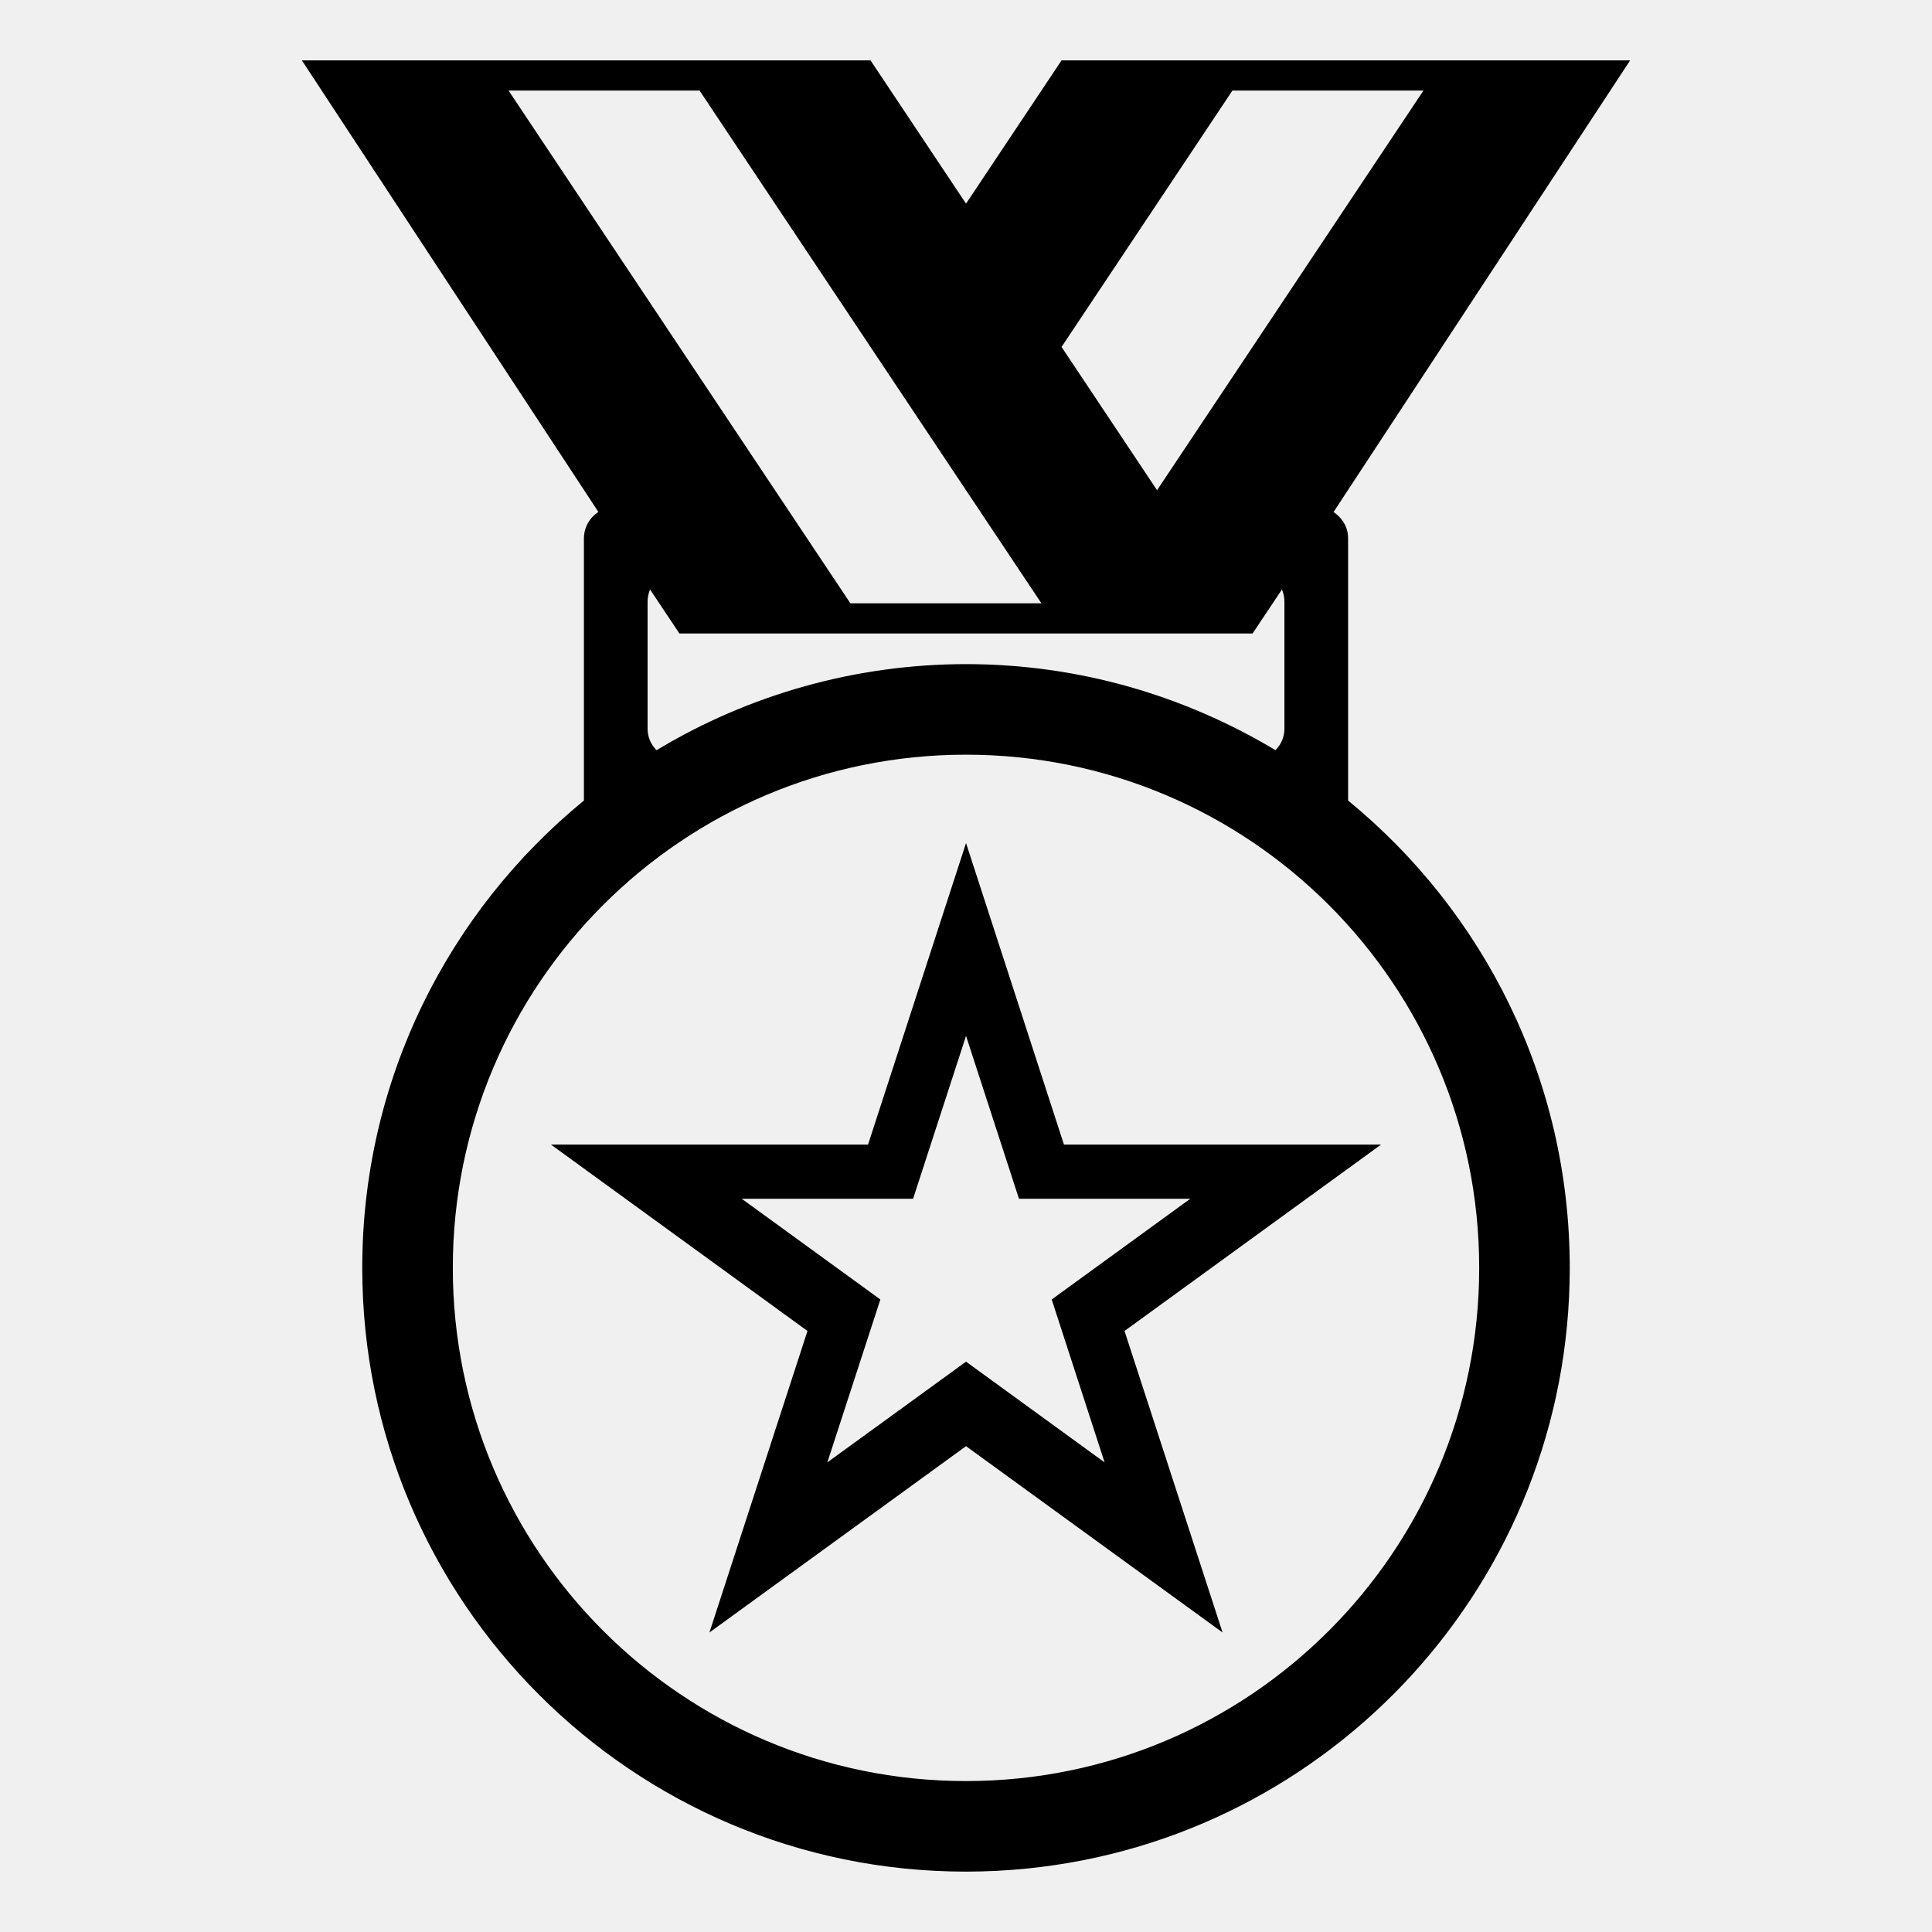
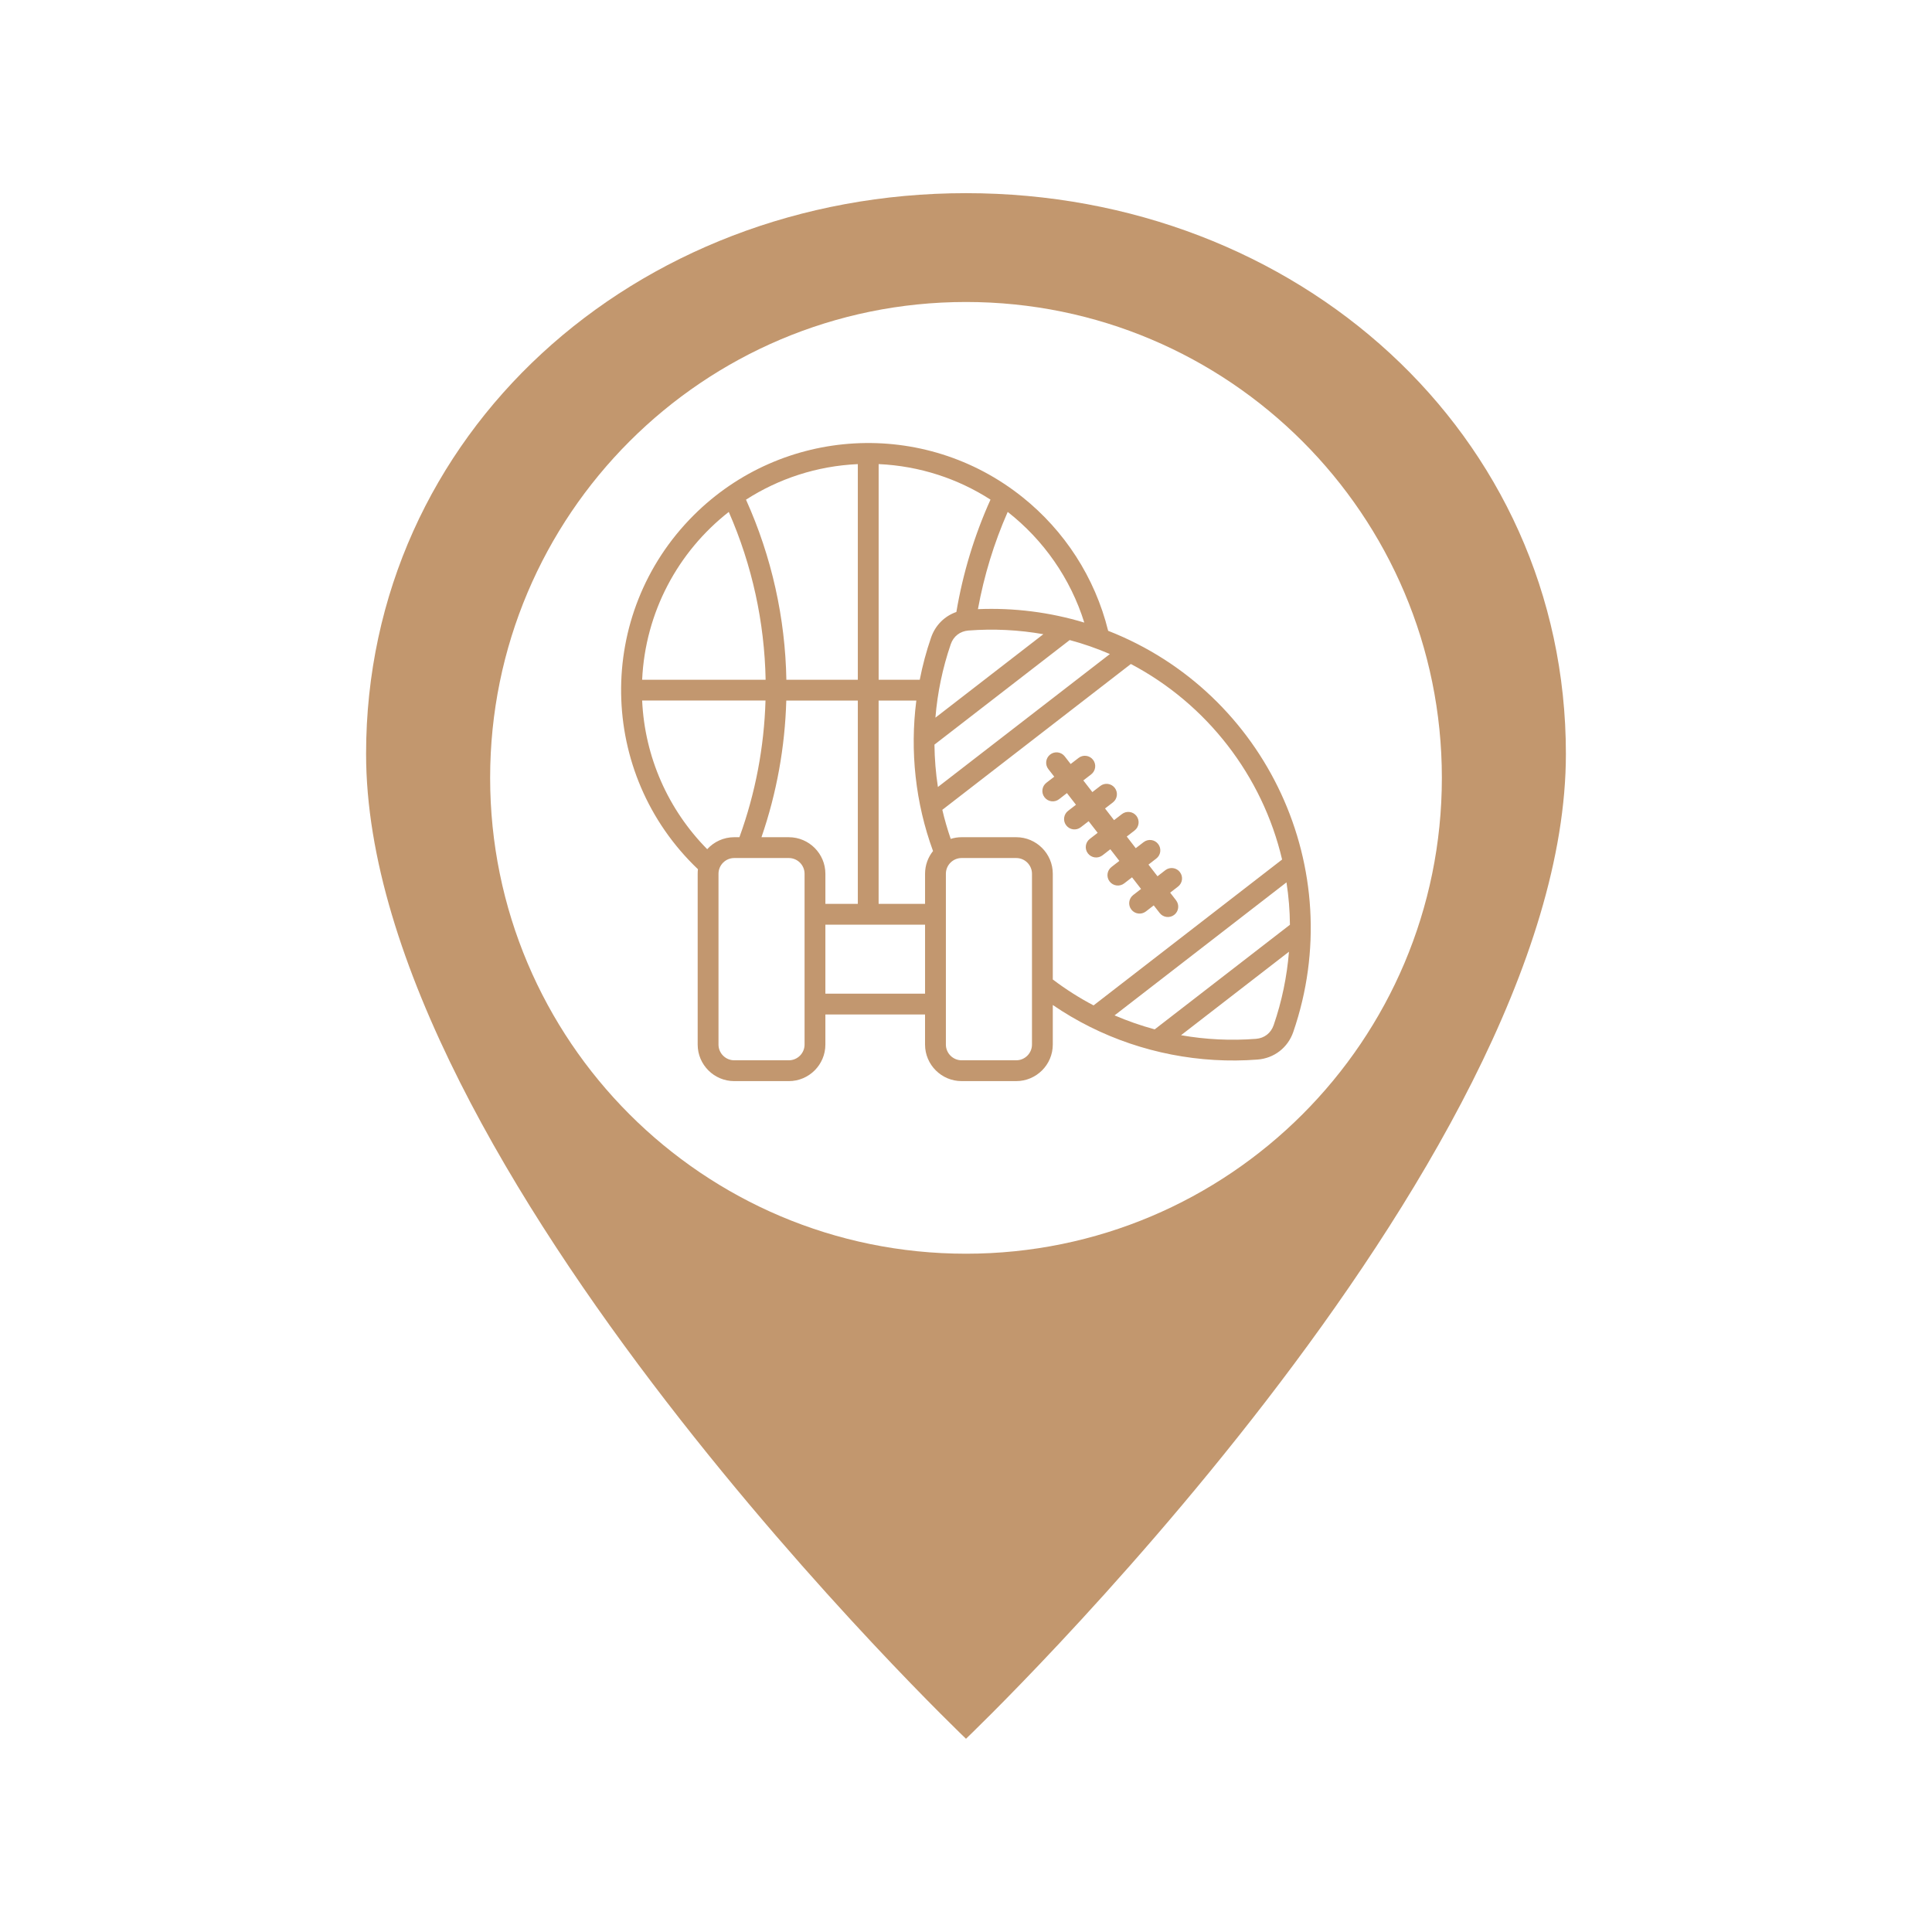
- <svg xmlns="http://www.w3.org/2000/svg" width="800px" height="800px" viewBox="0 0 64 64" aria-hidden="true" role="img" class="iconify iconify--emojione-monotone" preserveAspectRatio="xMidYMid meet">
-   <path d="M32.001 27.927l-3.246 9.989H18.251l8.498 6.174l-3.248 9.988l8.5-6.172l8.498 6.172l-3.248-9.988l8.498-6.174H35.245l-3.244-9.989m2.838 15.12l1.752 5.396l-4.59-3.336l-4.594 3.336l1.756-5.396l-4.592-3.336h5.676l1.754-5.396l1.754 5.396h5.674l-4.59 3.336" fill="#000000" />
-   <path d="M44.657 26.519v-8.698c0-.364-.199-.67-.481-.86L54 2H35.165l-3.164 4.746L28.837 2H10l9.823 14.96a1.04 1.04 0 0 0-.48.861v8.698C14.862 30.187 12 35.758 12 42c0 11.045 8.955 20 20 20h.001c.681 0 1.354-.035 2.017-.102C44.115 60.887 52 52.365 52 42c0-6.242-2.862-11.813-7.343-15.481M40.826 3h6.328l-8.825 13.239l-3.164-4.746L40.826 3m.667 17.985l.973-1.458c.052.125.082.261.082.404v4.219a.994.994 0 0 1-.297.7C39.251 23.052 35.752 22 32 22a19.87 19.87 0 0 0-10.251 2.851a.996.996 0 0 1-.297-.701v-4.219c0-.143.03-.28.082-.404l.973 1.459h18.986zM16.846 3h6.328l11.324 16.985H28.17L16.846 3M32 59c-9.388 0-17-7.611-17-17s7.612-17 17-17s17 7.611 17 17s-7.612 17-17 17" fill="#000000" />
+ <svg xmlns="http://www.w3.org/2000/svg" width="1080" zoomAndPan="magnify" viewBox="0 0 810 810" height="1080" preserveAspectRatio="xMidYMid meet" version="1.0">
+   <defs>
+     <clipPath id="036bdf6c4d">
+       <path d="M 0.484 0.559 L 503.508 0.559 L 503.508 648.984 L 0.484 648.984 Z M 0.484 0.559 " clip-rule="nonzero" />
+     </clipPath>
+     <clipPath id="1f5f4322da">
+       <path d="M 0.484 236.066 C 0.484 101.859 113.09 0.984 251.996 0.984 C 390.902 0.984 503.508 101.859 503.508 236.066 C 503.508 409.148 251.996 648.984 251.996 648.984 C 251.996 648.984 0.484 409.148 0.484 236.066 Z M 0.484 236.066 " clip-rule="nonzero" />
+     </clipPath>
+     <clipPath id="09ccfa5e35">
+       <path d="M 0.484 0.879 L 503.508 0.879 L 503.508 648.984 L 0.484 648.984 Z M 0.484 0.879 " clip-rule="nonzero" />
+     </clipPath>
+     <clipPath id="40b16e3caf">
+       <path d="M 0.484 236.066 C 0.484 101.859 113.09 0.984 251.996 0.984 C 390.902 0.984 503.508 101.859 503.508 236.066 C 503.508 409.148 251.996 648.984 251.996 648.984 C 251.996 648.984 0.484 409.148 0.484 236.066 Z M 0.484 236.066 " clip-rule="nonzero" />
+     </clipPath>
+     <clipPath id="ecbecfa934">
+       <rect x="0" width="504" y="0" height="649" />
+     </clipPath>
+     <clipPath id="f003d932c6">
+       <path d="M 52.492 46.609 L 451.508 46.609 L 451.508 445.625 L 52.492 445.625 Z M 52.492 46.609 " clip-rule="nonzero" />
+     </clipPath>
+     <clipPath id="be51769a68">
+       <path d="M 252 46.609 C 141.816 46.609 52.492 135.934 52.492 246.117 C 52.492 356.301 141.816 445.625 252 445.625 C 362.184 445.625 451.508 356.301 451.508 246.117 C 451.508 135.934 362.184 46.609 252 46.609 Z M 252 46.609 " clip-rule="nonzero" />
+     </clipPath>
+     <clipPath id="401b01a969">
+       <path d="M 0.492 0.609 L 399.508 0.609 L 399.508 399.625 L 0.492 399.625 Z M 0.492 0.609 " clip-rule="nonzero" />
+     </clipPath>
+     <clipPath id="84d2ac03cd">
+       <path d="M 200 0.609 C 89.816 0.609 0.492 89.934 0.492 200.117 C 0.492 310.301 89.816 399.625 200 399.625 C 310.184 399.625 399.508 310.301 399.508 200.117 C 399.508 89.934 310.184 0.609 200 0.609 Z M 200 0.609 " clip-rule="nonzero" />
+     </clipPath>
+     <clipPath id="7e97019592">
+       <rect x="0" width="400" y="0" height="400" />
+     </clipPath>
+     <clipPath id="67138c56f9">
+       <rect x="0" width="504" y="0" height="650" />
+     </clipPath>
+     <clipPath id="623f8e8311">
+       <path d="M 260.398 185.723 L 549.898 185.723 L 549.898 453.473 L 260.398 453.473 Z M 260.398 185.723 " clip-rule="nonzero" />
+     </clipPath>
+   </defs>
+   <rect x="-81" width="972" fill="#ffffff" y="-81" height="972" fill-opacity="1" />
+   <rect x="-81" width="972" fill="#ffffff" y="-81" height="972" fill-opacity="1" />
+   <g transform="matrix(1, 0, 0, 1, 153, 80)">
+     <g clip-path="url(#67138c56f9)">
+       <g clip-path="url(#036bdf6c4d)">
+         <g clip-path="url(#1f5f4322da)">
+           <g transform="matrix(1, 0, 0, 1, 0, 0.000000000000042633)">
+             <g clip-path="url(#ecbecfa934)">
+               <g clip-path="url(#09ccfa5e35)">
+                 <g clip-path="url(#40b16e3caf)">
+                   <path fill="#c2976e" d="M 503.508 648.984 L 0.484 648.984 L 0.484 0.559 L 503.508 0.559 Z M 503.508 648.984 " fill-opacity="1" fill-rule="nonzero" />
+                 </g>
+               </g>
+             </g>
+           </g>
+         </g>
+       </g>
+       <g clip-path="url(#f003d932c6)">
+         <g clip-path="url(#be51769a68)">
+           <g transform="matrix(1, 0, 0, 1, 52, 46)">
+             <g clip-path="url(#7e97019592)">
+               <g clip-path="url(#401b01a969)">
+                 <g clip-path="url(#84d2ac03cd)">
+                   <path fill="#ffffff" d="M 0.492 0.609 L 399.508 0.609 L 399.508 399.625 L 0.492 399.625 Z M 0.492 0.609 " fill-opacity="1" fill-rule="nonzero" />
+                 </g>
+               </g>
+             </g>
+           </g>
+         </g>
+       </g>
+     </g>
+   </g>
+   <g clip-path="url(#623f8e8311)">
+     <path fill="#c2976f" d="M 346.043 378.949 L 359.645 378.949 L 359.645 293.707 L 329.656 293.707 C 329.105 313.117 325.648 332.441 319.25 351.008 L 330.734 351.008 C 339.176 351.008 346.047 357.895 346.047 366.324 L 346.047 378.949 Z M 368.367 378.949 L 387.836 378.949 L 387.836 366.32 C 387.836 362.734 389.086 359.414 391.176 356.797 C 383.773 336.57 381.461 314.879 384.176 293.707 L 368.367 293.707 Z M 387.836 425.316 L 346.043 425.316 L 346.043 437.945 C 346.043 446.391 339.168 453.262 330.727 453.262 L 307.82 453.262 C 299.379 453.262 292.504 446.391 292.504 437.945 L 292.504 366.32 C 292.504 365.664 292.543 365.027 292.609 364.414 C 250.5 324.332 249.477 257.375 290.758 216.094 C 328.086 178.766 387.516 175.434 428.742 208.477 C 446.227 222.465 459.051 242.02 464.598 264.469 C 530.988 290.438 565.648 364.48 542.223 432.625 C 539.961 439.23 534.188 443.699 527.215 444.227 C 503.066 446.086 478.641 441.328 457.02 430.539 C 451.629 427.852 446.402 424.781 441.387 421.352 L 441.387 437.941 C 441.387 446.383 434.492 453.258 426.07 453.258 L 403.145 453.258 C 394.719 453.258 387.828 446.383 387.828 437.941 L 387.828 425.316 Z M 387.836 387.672 L 346.043 387.672 L 346.043 416.605 L 387.836 416.605 Z M 403.145 351.004 L 426.07 351.004 C 434.492 351.004 441.387 357.887 441.387 366.32 L 441.387 410.652 C 446.824 414.766 452.531 418.395 458.484 421.516 L 537.527 360.363 C 529.293 325.281 506.016 295.184 474.117 278.383 L 395.074 339.52 C 396.027 343.617 397.211 347.68 398.59 351.707 C 400.035 351.254 401.555 351.004 403.145 351.004 Z M 426.074 359.734 L 403.152 359.734 C 399.531 359.734 396.566 362.699 396.566 366.32 L 396.566 437.945 C 396.566 441.566 399.531 444.531 403.152 444.531 L 426.074 444.531 C 429.695 444.531 432.66 441.566 432.66 437.945 L 432.66 366.32 C 432.66 362.699 429.695 359.734 426.074 359.734 Z M 307.82 351.004 L 310.008 351.004 C 316.738 332.473 320.375 313.117 320.941 293.699 L 269.223 293.699 C 270.301 317.367 280.105 339.43 296.5 356.031 C 299.301 352.945 303.352 351.004 307.82 351.004 Z M 330.727 359.734 L 307.82 359.734 C 304.199 359.734 301.234 362.699 301.234 366.32 L 301.234 437.945 C 301.234 441.566 304.199 444.531 307.82 444.531 L 330.734 444.531 C 334.352 444.531 337.32 441.566 337.32 437.945 L 337.32 366.32 C 337.32 362.699 334.348 359.734 330.727 359.734 Z M 488.566 364.836 C 490.473 363.371 493.199 363.707 494.66 365.613 C 496.145 367.523 495.789 370.246 493.883 371.707 L 490.598 374.25 L 493.074 377.465 C 494.539 379.375 494.188 382.098 492.293 383.562 C 490.387 385.023 487.664 384.676 486.199 382.781 L 483.707 379.586 L 480.422 382.129 C 478.516 383.59 475.793 383.242 474.328 381.348 C 472.848 379.441 473.203 376.699 475.109 375.234 L 478.391 372.695 L 474.609 367.82 L 471.328 370.363 C 469.418 371.828 466.695 371.477 465.215 369.566 C 463.75 367.676 464.098 364.938 466.012 363.473 L 469.293 360.93 L 465.512 356.055 L 462.23 358.598 C 460.32 360.062 457.582 359.715 456.117 357.801 C 454.652 355.914 455 353.172 456.914 351.707 L 460.199 349.164 L 456.414 344.293 L 453.113 346.836 C 451.223 348.297 448.484 347.949 447.02 346.035 C 445.555 344.148 445.902 341.406 447.816 339.941 L 451.102 337.398 L 447.316 332.508 L 444.016 335.07 C 442.125 336.535 439.387 336.184 437.922 334.273 C 436.457 332.383 436.805 329.641 438.699 328.18 L 442.004 325.637 L 439.512 322.438 C 438.047 320.531 438.395 317.789 440.309 316.328 C 442.195 314.863 444.938 315.211 446.402 317.125 L 448.875 320.32 L 452.18 317.777 C 454.066 316.297 456.809 316.648 458.273 318.559 C 459.734 320.445 459.387 323.188 457.492 324.652 L 454.191 327.195 L 457.973 332.086 L 461.273 329.543 C 463.164 328.059 465.906 328.414 467.371 330.32 C 468.832 332.227 468.484 334.953 466.59 336.414 L 463.289 338.957 L 467.07 343.848 L 470.371 341.309 C 472.262 339.844 475.004 340.18 476.469 342.086 C 477.93 343.992 477.582 346.715 475.688 348.18 L 472.402 350.723 L 476.168 355.613 L 479.469 353.07 C 481.379 351.605 484.102 351.945 485.562 353.852 C 487.027 355.758 486.691 358.48 484.785 359.945 L 481.5 362.488 L 485.285 367.379 Z M 391.773 312.184 C 391.84 318.113 392.32 324.07 393.219 329.953 L 465.32 274.211 C 459.844 271.844 454.211 269.887 448.469 268.348 Z M 392.18 300.879 L 437.43 265.891 C 427.098 264.07 416.535 263.543 406.023 264.352 C 402.527 264.633 399.754 266.738 398.602 270.109 C 395.199 280.016 393.023 290.438 392.18 300.879 Z M 467.281 425.703 C 472.742 428.051 478.375 430.016 484.113 431.566 L 540.809 387.711 C 540.762 381.762 540.281 375.84 539.363 369.938 Z M 540.406 399.016 L 495.152 434.02 C 505.504 435.84 516.047 436.352 526.559 435.539 C 530.094 435.273 532.828 433.141 533.992 429.785 C 537.422 419.82 539.559 409.469 540.406 399.016 Z M 385.609 284.996 C 386.777 278.988 388.363 273.074 390.363 267.281 C 392.117 262.195 395.965 258.309 400.965 256.574 C 403.668 240.449 408.504 224.465 415.27 209.469 C 401.637 200.707 385.617 195.355 368.375 194.574 L 368.375 284.996 Z M 410 255.391 C 425.066 254.758 440.172 256.664 454.594 261.023 C 448.801 242.48 437.461 226.355 422.484 214.621 C 416.711 227.75 412.578 241.316 410 255.391 Z M 312.762 209.488 C 323.574 233.469 329.223 259.176 329.688 284.996 L 359.645 284.996 L 359.645 194.582 C 342.422 195.355 326.402 200.727 312.762 209.488 Z M 269.223 284.996 L 320.992 284.996 C 320.531 260.977 315.379 237.059 305.539 214.629 C 284.254 231.301 270.516 256.664 269.223 284.996 Z M 269.223 284.996 " fill-opacity="1" fill-rule="nonzero" />
+   </g>
</svg>
